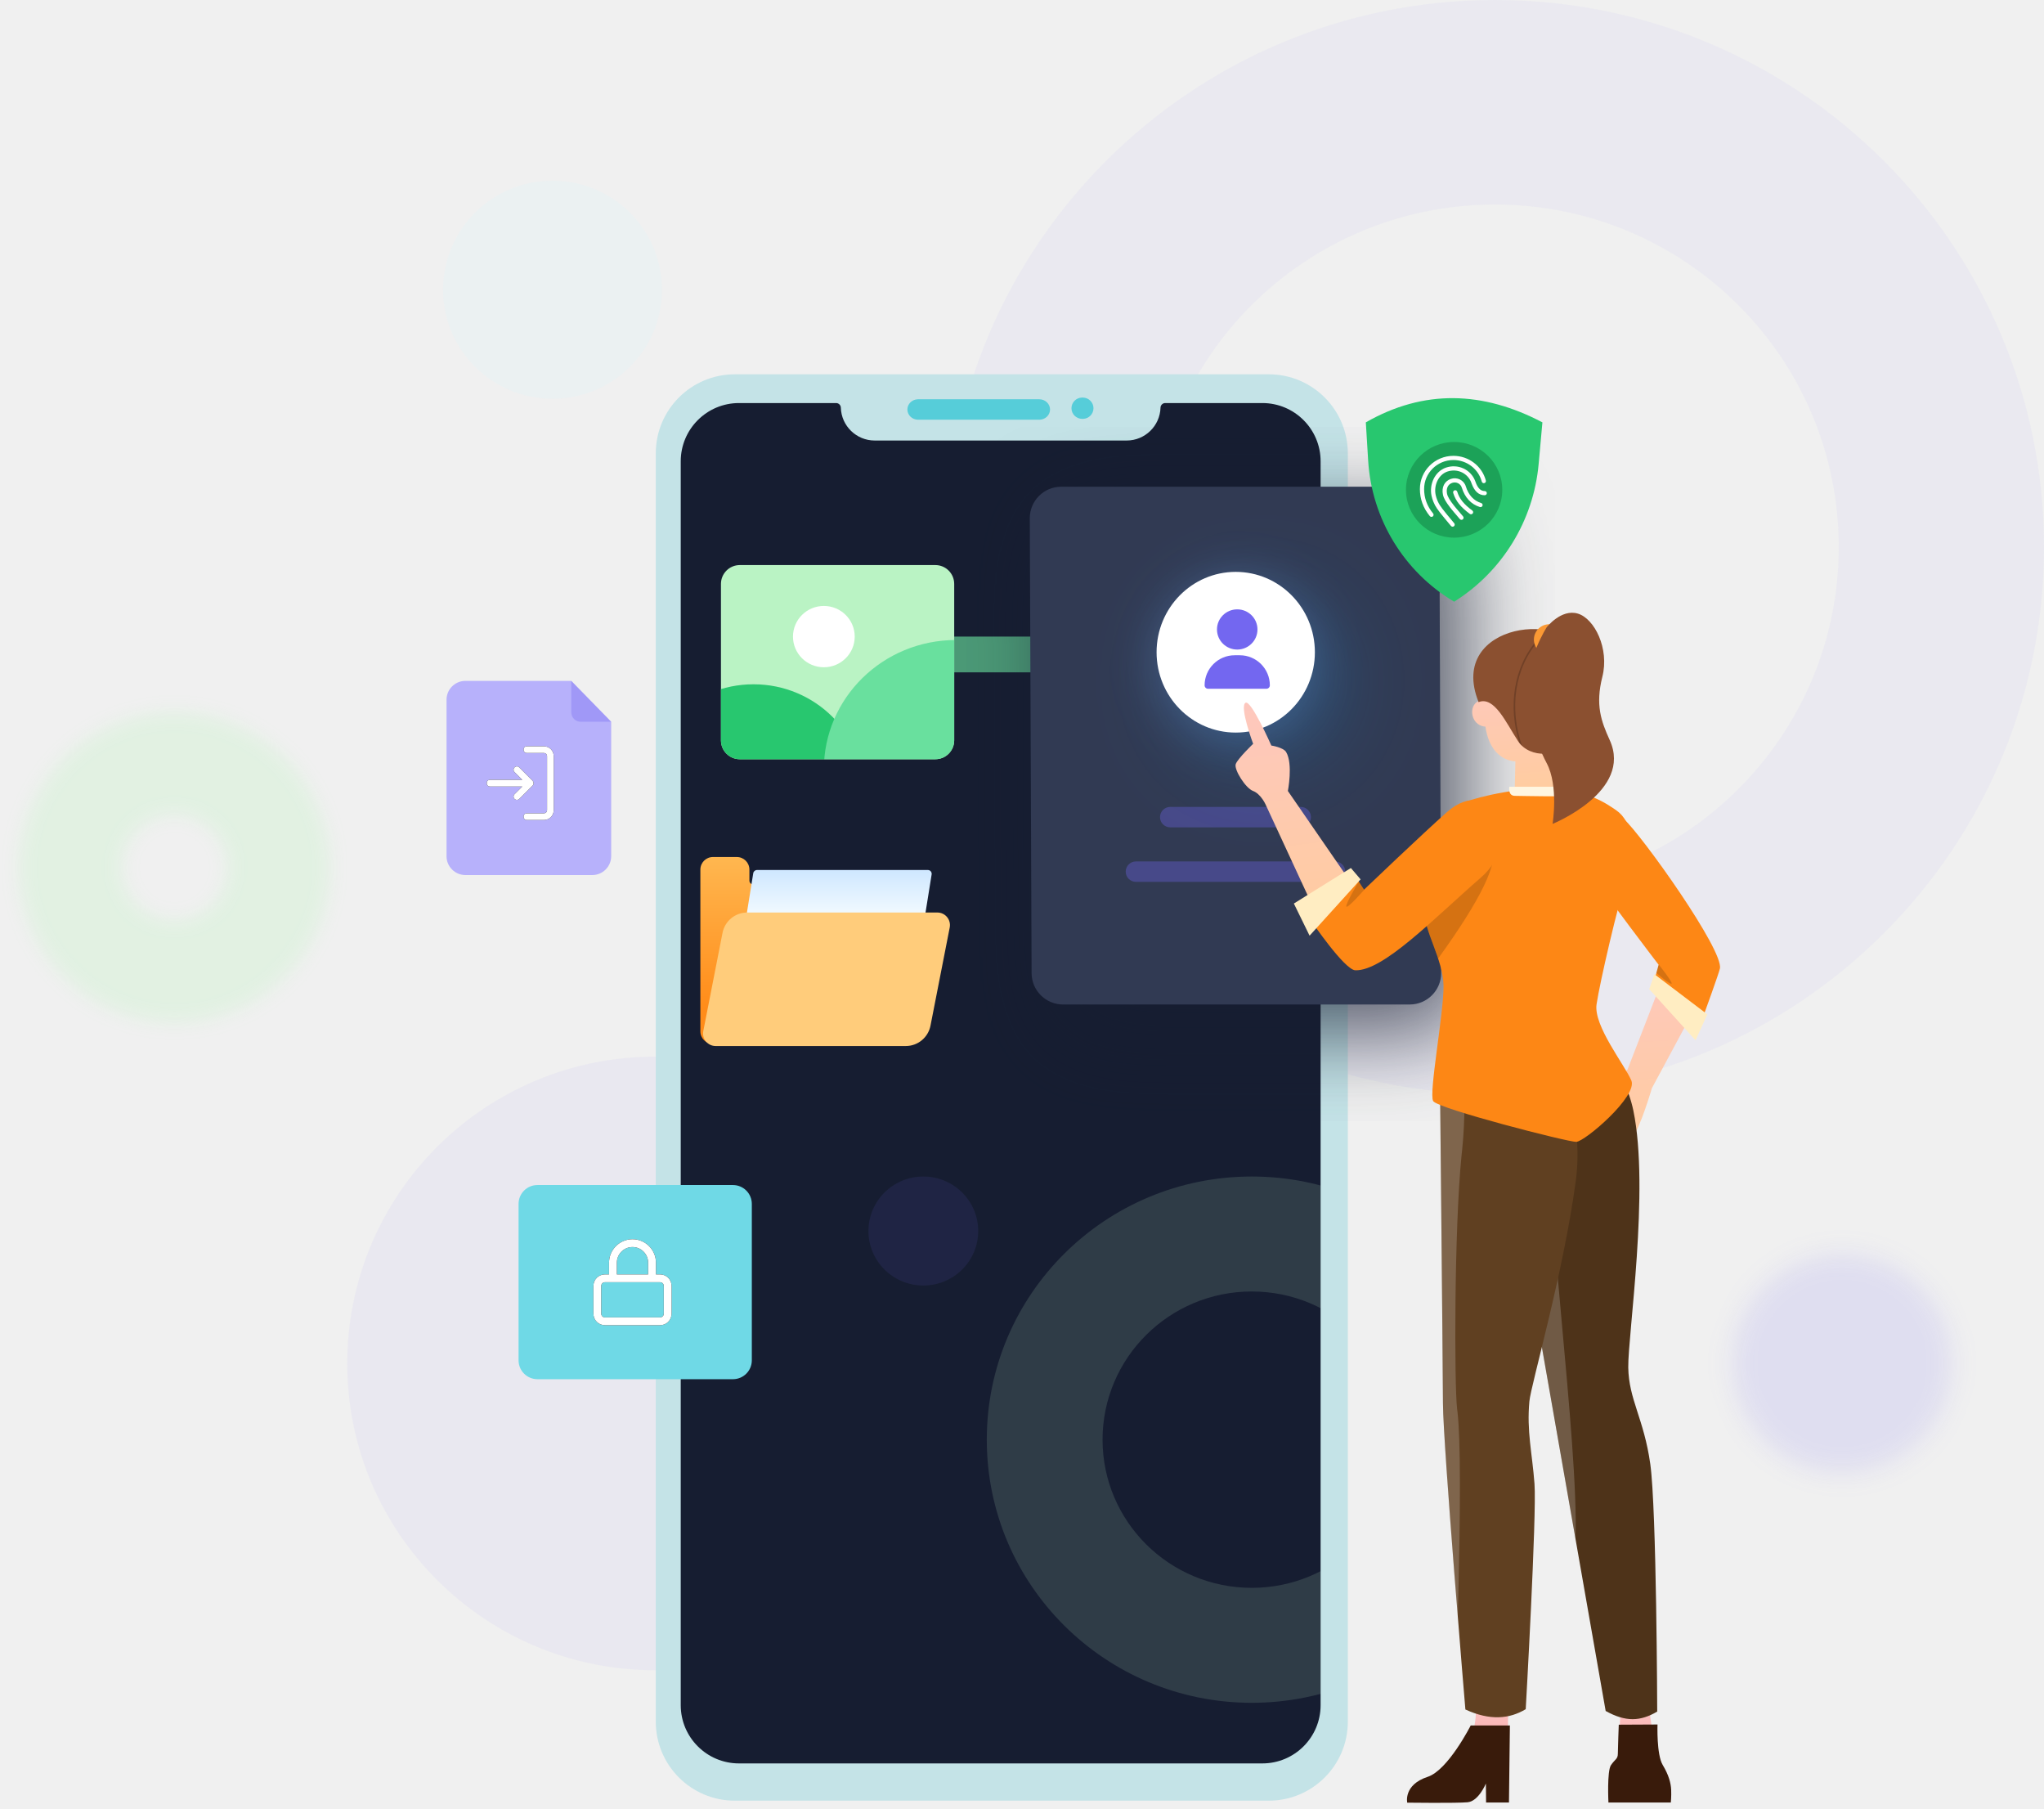
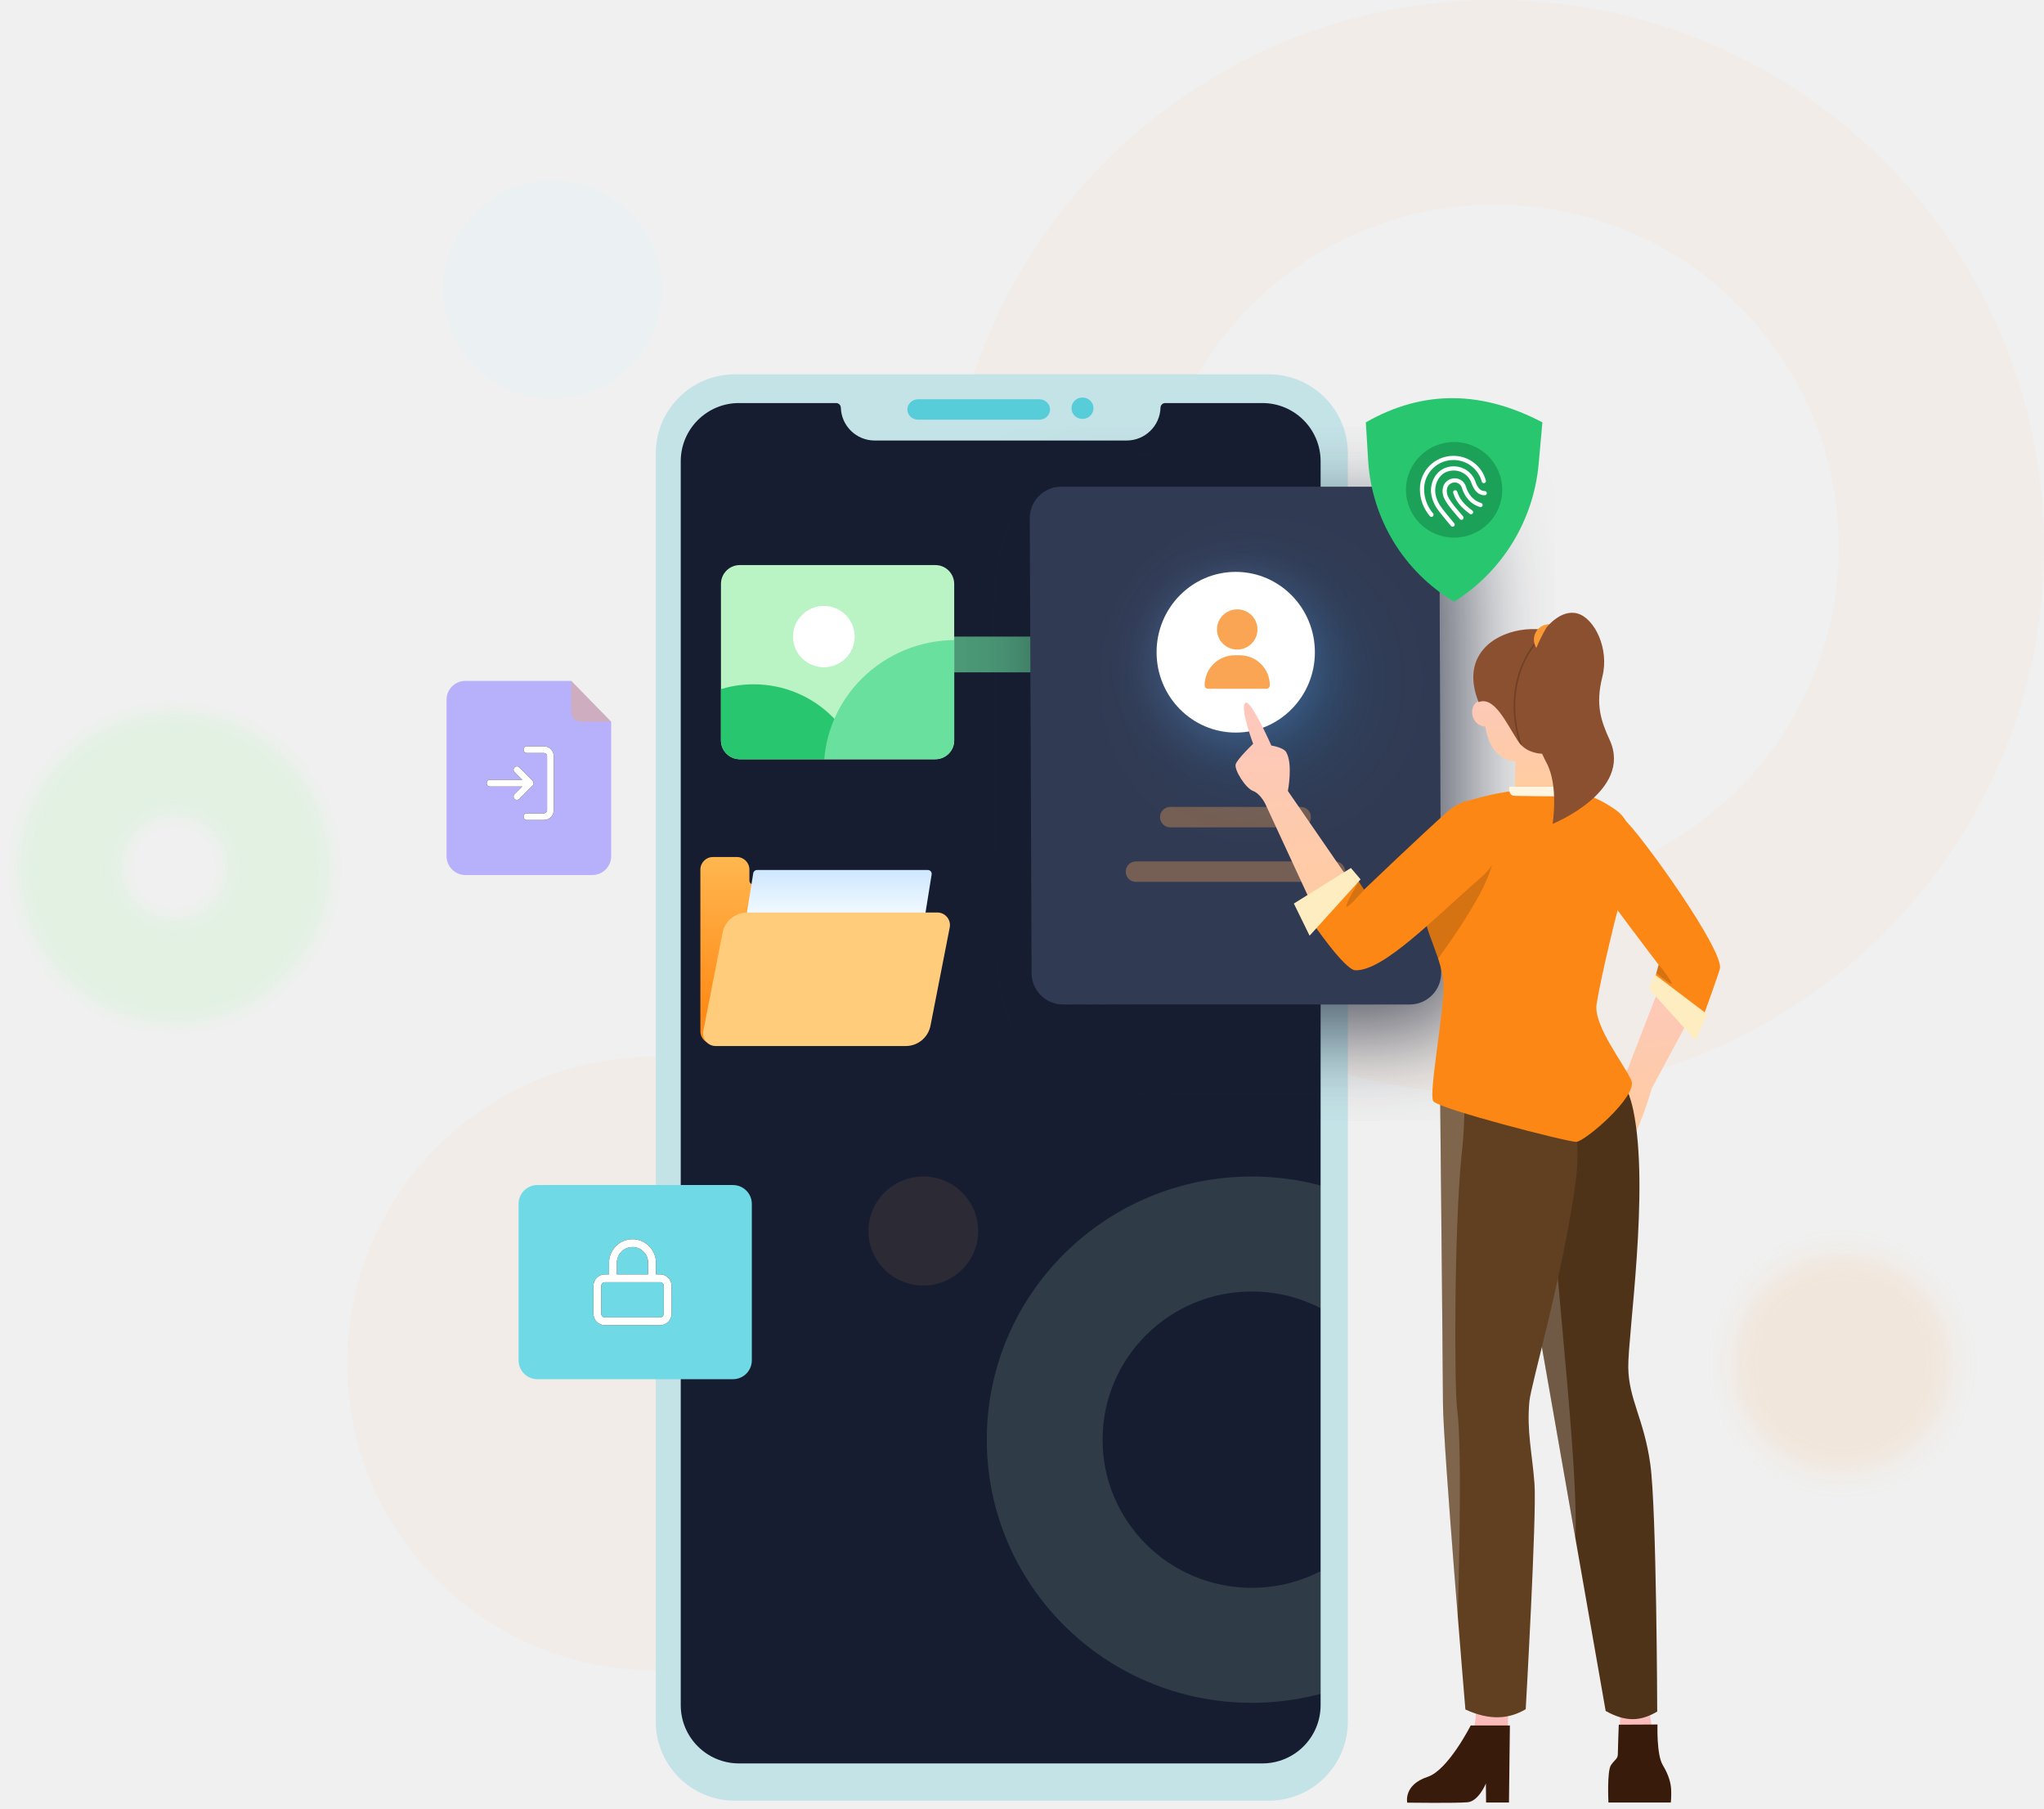
<svg xmlns="http://www.w3.org/2000/svg" width="650" height="575" viewBox="0 0 650 575" fill="none">
  <g id="Illustration">
    <g id="Shape">
-       <path id="Oval" opacity="0.053" fill-rule="evenodd" clip-rule="evenodd" d="M650 173.93C650 77.871 571.829 0 475.402 0C378.974 0 300.804 77.871 300.804 173.93C300.804 269.988 378.974 347.859 475.402 347.859C571.829 347.859 650 269.988 650 173.93ZM366.074 173.93C366.074 113.781 415.022 65.02 475.402 65.02C535.782 65.02 584.729 113.781 584.729 173.93C584.729 234.078 535.782 282.839 475.402 282.839C415.022 282.839 366.074 234.078 366.074 173.93Z" fill="#7367F0" />
+       <path id="Oval" opacity="0.053" fill-rule="evenodd" clip-rule="evenodd" d="M650 173.93C650 77.871 571.829 0 475.402 0C378.974 0 300.804 77.871 300.804 173.93C300.804 269.988 378.974 347.859 475.402 347.859C571.829 347.859 650 269.988 650 173.93ZM366.074 173.93C366.074 113.781 415.022 65.02 475.402 65.02C535.782 65.02 584.729 113.781 584.729 173.93C584.729 234.078 535.782 282.839 475.402 282.839C415.022 282.839 366.074 234.078 366.074 173.93Z" fill="#f9a553" />
      <g id="Oval_2" opacity="0.141" filter="url(#filter0_f)">
        <path fill-rule="evenodd" clip-rule="evenodd" d="M104.993 275.795C104.993 248.563 82.833 226.488 55.497 226.488C28.16 226.488 6 248.563 6 275.795C6 303.027 28.16 325.102 55.497 325.102C82.833 325.102 104.993 303.027 104.993 275.795ZM38.635 275.795C38.635 266.518 46.184 258.998 55.497 258.998C64.809 258.998 72.358 266.518 72.358 275.795C72.358 285.072 64.809 292.592 55.497 292.592C46.184 292.592 38.635 285.072 38.635 275.795Z" fill="#8BF78F" />
      </g>
-       <ellipse id="Oval_3" cx="208.338" cy="433.469" rx="97.905" ry="97.531" fill="#7367F0" fill-opacity="0.061" />
+       <ellipse id="Oval_3" cx="208.338" cy="433.469" rx="97.905" ry="97.531" fill="#f9a553" fill-opacity="0.061" />
      <ellipse id="Oval_4" opacity="0.141" cx="175.702" cy="92.112" rx="34.811" ry="34.678" fill="#CEF5FF" />
      <g id="Oval_5" filter="url(#filter1_f)">
-         <ellipse cx="585.818" cy="433.469" rx="34.811" ry="34.678" fill="#7367F0" fill-opacity="0.136" />
+         <ellipse cx="585.818" cy="433.469" rx="34.811" ry="34.678" fill="#f9a553" fill-opacity="0.136" />
      </g>
    </g>
    <g id="File Organizer">
      <g id="Phone3">
        <path id="Rectangle" fill-rule="evenodd" clip-rule="evenodd" d="M208.539 144.137C208.539 130.254 219.793 119 233.676 119H403.481C417.364 119 428.618 130.254 428.618 144.137V547.336C428.618 561.218 417.364 572.473 403.481 572.473H233.676C219.793 572.473 208.539 561.218 208.539 547.336V144.137Z" fill="#C4E3E7" />
        <g id="Group 48">
          <path id="Rectangle_2" fill-rule="evenodd" clip-rule="evenodd" d="M216.477 146.66C216.477 136.431 224.769 128.138 234.999 128.138H265.888C266.701 128.138 267.366 128.784 267.39 129.597V129.597C267.559 135.419 272.328 140.051 278.153 140.051H358.284C364.108 140.051 368.877 135.419 369.047 129.597V129.597C369.07 128.784 369.736 128.138 370.548 128.138H401.438C411.667 128.138 419.96 136.431 419.96 146.66V542.105C419.96 552.334 411.667 560.627 401.438 560.627H234.999C224.769 560.627 216.477 552.334 216.477 542.105V146.66Z" fill="#161D31" />
          <mask id="mask0" mask-type="alpha" maskUnits="userSpaceOnUse" x="216" y="128" width="204" height="433">
            <path id="Rectangle_3" fill-rule="evenodd" clip-rule="evenodd" d="M216.477 146.66C216.477 136.431 224.769 128.138 234.999 128.138H265.888C266.701 128.138 267.366 128.784 267.39 129.597V129.597C267.559 135.419 272.328 140.051 278.153 140.051H358.284C364.108 140.051 368.877 135.419 369.047 129.597V129.597C369.07 128.784 369.736 128.138 370.548 128.138H401.438C411.667 128.138 419.96 136.431 419.96 146.66V542.105C419.96 552.334 411.667 560.627 401.438 560.627H234.999C224.769 560.627 216.477 552.334 216.477 542.105V146.66Z" fill="white" />
          </mask>
          <g mask="url(#mask0)">
-             <ellipse id="Oval_6" opacity="0.099" cx="293.623" cy="391.368" rx="17.453" ry="17.328" fill="#7367F0" />
+             <ellipse id="Oval_6" opacity="0.099" cx="293.623" cy="391.368" rx="17.453" ry="17.328" fill="#f9a553" />
            <path id="Oval_7" opacity="0.141" fill-rule="evenodd" clip-rule="evenodd" d="M398.068 374.04C444.606 374.04 482.333 411.496 482.333 457.7C482.333 503.904 444.606 541.359 398.068 541.359C351.53 541.359 313.803 503.904 313.803 457.7C313.803 411.496 351.53 374.04 398.068 374.04ZM398.068 410.59C371.862 410.59 350.618 431.682 350.618 457.7C350.618 483.717 371.862 504.809 398.068 504.809C424.274 504.809 445.518 483.717 445.518 457.7C445.518 431.682 424.274 410.59 398.068 410.59Z" fill="#C8F5D0" />
            <path id="Rectangle_4" fill-rule="evenodd" clip-rule="evenodd" d="M241.264 208.075C241.264 204.934 243.809 202.389 246.949 202.389H391.019C394.159 202.389 396.704 204.934 396.704 208.075V208.075C396.704 211.215 394.159 213.76 391.019 213.76H246.949C243.809 213.76 241.264 211.215 241.264 208.075V208.075Z" fill="#68DE9E" fill-opacity="0.642" />
          </g>
        </g>
        <path id="Path" d="M330.508 126.939C332.39 126.939 333.916 128.394 333.916 130.188C333.916 131.942 332.457 133.372 330.632 133.435L330.508 133.437H291.962C290.08 133.437 288.554 131.982 288.554 130.188C288.554 128.433 290.013 127.004 291.838 126.941L291.962 126.939H330.508Z" fill="#56CDD9" />
        <path id="Path_2" d="M344.322 126.397C346.205 126.397 347.731 127.913 347.731 129.782C347.731 131.609 346.272 133.099 344.447 133.164L344.322 133.166H344.143C342.261 133.166 340.734 131.651 340.734 129.782C340.734 127.954 342.193 126.465 344.018 126.4L344.143 126.397H344.322Z" fill="#56CDD9" />
      </g>
      <g id="Icon54">
        <g id="Group 37">
          <path id="Rectangle_5" fill-rule="evenodd" clip-rule="evenodd" d="M222.72 276.463C222.72 274.254 224.511 272.463 226.72 272.463L234.313 272.463C236.523 272.463 238.313 274.254 238.313 276.463V279.966C238.313 280.639 238.859 281.185 239.533 281.185H289.542C291.751 281.185 293.542 282.976 293.542 285.185V327.883C293.542 330.092 291.751 331.883 289.542 331.883H226.72C224.511 331.883 222.72 330.092 222.72 327.883V276.463Z" fill="url(#paint0_linear)" />
          <path id="Rectangle_6" fill-rule="evenodd" clip-rule="evenodd" d="M239.536 277.616C239.631 277.025 240.141 276.59 240.739 276.59H295.061C295.812 276.59 296.384 277.261 296.265 278.003L288.105 328.794C288.01 329.385 287.5 329.82 286.901 329.82H232.579C231.829 329.82 231.256 329.149 231.375 328.408L239.536 277.616Z" fill="url(#paint1_linear)" />
          <path id="Rectangle_7" fill-rule="evenodd" clip-rule="evenodd" d="M298.086 290.108C300.604 290.108 302.496 292.406 302.012 294.877L295.899 326.091C295.163 329.845 291.873 332.554 288.048 332.554H227.579C225.061 332.554 223.17 330.256 223.654 327.785L229.767 296.57C230.502 292.816 233.792 290.108 237.617 290.108L298.086 290.108Z" fill="#FFCC7B" />
        </g>
      </g>
      <g id="Group 28">
        <path id="Rectangle_8" fill-rule="evenodd" clip-rule="evenodd" d="M142 222.468C142 219.154 144.686 216.468 148 216.468H181.667L194.359 229.463V272.197C194.359 275.511 191.673 278.197 188.359 278.197H148C144.686 278.197 142 275.511 142 272.197V222.468Z" fill="#B7B1FB" />
        <g id="Icon">
          <path id="Mask" fill-rule="evenodd" clip-rule="evenodd" d="M176.099 257.505V240.458C176.099 238.647 174.714 237.262 172.903 237.262H167.575C166.935 237.262 166.509 237.688 166.509 238.327C166.509 238.966 166.935 239.393 167.575 239.393H172.903C173.542 239.393 173.968 239.819 173.968 240.458V257.505C173.968 258.144 173.542 258.57 172.903 258.57H167.575C166.935 258.57 166.509 258.996 166.509 259.636C166.509 260.275 166.935 260.701 167.575 260.701H172.903C174.714 260.701 176.099 259.316 176.099 257.505ZM169.599 248.555C169.706 248.875 169.706 249.194 169.599 249.408C169.599 249.514 169.493 249.621 169.386 249.727L165.124 253.989C164.91 254.202 164.591 254.308 164.378 254.308C164.165 254.308 163.845 254.202 163.632 253.989C163.205 253.563 163.205 252.923 163.632 252.497L166.083 250.047H155.853C155.213 250.047 154.787 249.621 154.787 248.981C154.787 248.342 155.213 247.916 155.853 247.916H166.083L163.632 245.465C163.205 245.039 163.205 244.4 163.632 243.974C164.058 243.548 164.697 243.548 165.124 243.974L169.386 248.236C169.439 248.289 169.466 248.342 169.493 248.395C169.519 248.449 169.546 248.502 169.599 248.555Z" fill="black" />
          <mask id="mask1" mask-type="alpha" maskUnits="userSpaceOnUse" x="154" y="237" width="23" height="24">
            <path id="Mask_2" fill-rule="evenodd" clip-rule="evenodd" d="M176.099 257.505V240.458C176.099 238.647 174.714 237.262 172.903 237.262H167.575C166.935 237.262 166.509 237.688 166.509 238.327C166.509 238.966 166.935 239.393 167.575 239.393H172.903C173.542 239.393 173.968 239.819 173.968 240.458V257.505C173.968 258.144 173.542 258.57 172.903 258.57H167.575C166.935 258.57 166.509 258.996 166.509 259.636C166.509 260.275 166.935 260.701 167.575 260.701H172.903C174.714 260.701 176.099 259.316 176.099 257.505ZM169.599 248.555C169.706 248.875 169.706 249.194 169.599 249.408C169.599 249.514 169.493 249.621 169.386 249.727L165.124 253.989C164.91 254.202 164.591 254.308 164.378 254.308C164.165 254.308 163.845 254.202 163.632 253.989C163.205 253.563 163.205 252.923 163.632 252.497L166.083 250.047H155.853C155.213 250.047 154.787 249.621 154.787 248.981C154.787 248.342 155.213 247.916 155.853 247.916H166.083L163.632 245.465C163.205 245.039 163.205 244.4 163.632 243.974C164.058 243.548 164.697 243.548 165.124 243.974L169.386 248.236C169.439 248.289 169.466 248.342 169.493 248.395C169.519 248.449 169.546 248.502 169.599 248.555Z" fill="white" />
          </mask>
          <g mask="url(#mask1)">
            <g id="Icon Color">
              <rect id="ð¨ Icon Color" x="152.656" y="236.196" width="25.575" height="25.57" fill="white" />
            </g>
          </g>
        </g>
-         <path id="Path_3" opacity="0.34" d="M194.358 229.463H184.666C183.009 229.463 181.666 228.12 181.666 226.463V216.468L194.358 229.463Z" fill="#7367F0" />
+         <path id="Path_3" opacity="0.34" d="M194.358 229.463H184.666C183.009 229.463 181.666 228.12 181.666 226.463V216.468L194.358 229.463Z" fill="#f9a553" />
      </g>
      <g id="Group">
        <path id="Rectangle_9" fill-rule="evenodd" clip-rule="evenodd" d="M164.907 382.748C164.907 379.434 167.594 376.748 170.907 376.748H233.082C236.396 376.748 239.082 379.434 239.082 382.748V432.477C239.082 435.791 236.396 438.477 233.082 438.477H170.907C167.594 438.477 164.907 435.791 164.907 432.477V382.748Z" fill="#6FD9E6" />
        <g id="Icon_2">
          <path id="Mask_3" fill-rule="evenodd" clip-rule="evenodd" d="M209.841 405.159H208.598V401.43C208.598 397.328 205.241 393.972 201.138 393.972C197.036 393.972 193.679 397.328 193.679 401.43V405.159H192.436C190.322 405.159 188.706 406.774 188.706 408.888V417.589C188.706 419.702 190.322 421.317 192.436 421.317H209.841C211.954 421.317 213.57 419.702 213.57 417.589V408.888C213.57 406.774 211.954 405.159 209.841 405.159ZM196.165 401.43C196.165 398.695 198.403 396.458 201.138 396.458C203.873 396.458 206.111 398.695 206.111 401.43V405.159H196.165V401.43ZM209.841 418.831C210.587 418.831 211.084 418.334 211.084 417.589V408.888C211.084 408.142 210.587 407.645 209.841 407.645H192.436C191.69 407.645 191.192 408.142 191.192 408.888V417.589C191.192 418.334 191.69 418.831 192.436 418.831H209.841Z" fill="black" />
          <mask id="mask2" mask-type="alpha" maskUnits="userSpaceOnUse" x="188" y="393" width="26" height="29">
            <path id="Mask_4" fill-rule="evenodd" clip-rule="evenodd" d="M209.841 405.159H208.598V401.43C208.598 397.328 205.241 393.972 201.138 393.972C197.036 393.972 193.679 397.328 193.679 401.43V405.159H192.436C190.322 405.159 188.706 406.774 188.706 408.888V417.589C188.706 419.702 190.322 421.317 192.436 421.317H209.841C211.954 421.317 213.57 419.702 213.57 417.589V408.888C213.57 406.774 211.954 405.159 209.841 405.159ZM196.165 401.43C196.165 398.695 198.403 396.458 201.138 396.458C203.873 396.458 206.111 398.695 206.111 401.43V405.159H196.165V401.43ZM209.841 418.831C210.587 418.831 211.084 418.334 211.084 417.589V408.888C211.084 408.142 210.587 407.645 209.841 407.645H192.436C191.69 407.645 191.192 408.142 191.192 408.888V417.589C191.192 418.334 191.69 418.831 192.436 418.831H209.841Z" fill="white" />
          </mask>
          <g mask="url(#mask2)">
            <g id="Icon Color_2">
              <rect id="ð¨ Icon Color_2" x="186.22" y="392.729" width="29.837" height="29.832" fill="white" />
            </g>
          </g>
        </g>
      </g>
      <g id="Group 34">
        <path id="Rectangle_10" d="M229.265 185.646C229.265 182.333 231.951 179.646 235.265 179.646H297.44C300.754 179.646 303.44 182.333 303.44 185.646V235.376C303.44 238.69 300.754 241.376 297.44 241.376H235.265C231.951 241.376 229.265 238.69 229.265 235.376V185.646Z" fill="#BAF3C4" />
        <mask id="mask3" mask-type="alpha" maskUnits="userSpaceOnUse" x="229" y="179" width="75" height="63">
          <path id="Rectangle_11" d="M229.265 185.646C229.265 182.333 231.951 179.646 235.265 179.646H297.44C300.754 179.646 303.44 182.333 303.44 185.646V235.376C303.44 238.69 300.754 241.376 297.44 241.376H235.265C231.951 241.376 229.265 238.69 229.265 235.376V185.646Z" fill="white" />
        </mask>
        <g mask="url(#mask3)">
          <ellipse id="Oval_8" cx="261.989" cy="202.389" rx="9.817" ry="9.747" fill="white" />
          <ellipse id="Oval_9" cx="239.627" cy="252.747" rx="35.451" ry="35.197" fill="#28C76F" />
          <ellipse id="Oval_10" cx="303.986" cy="244.625" rx="41.996" ry="41.153" fill="#69E09E" />
        </g>
      </g>
      <g id="Group 23">
        <g id="Rectangle_12" filter="url(#filter2_d)">
          <path fill-rule="evenodd" clip-rule="evenodd" d="M327.477 164.778C327.455 159.239 331.939 154.738 337.477 154.738H447.72C453.227 154.738 457.698 159.191 457.72 164.698L458.295 309.31C458.317 314.848 453.833 319.35 448.295 319.35H338.052C332.545 319.35 328.074 314.897 328.052 309.39L327.477 164.778Z" fill="#313A53" />
        </g>
-         <path id="Rectangle_13" opacity="0.34" d="M368.889 259.786C368.889 257.992 370.343 256.537 372.138 256.537H413.635C415.43 256.537 416.884 257.992 416.884 259.786V259.786C416.884 261.581 415.43 263.035 413.635 263.035H372.138C370.343 263.035 368.889 261.581 368.889 259.786V259.786Z" fill="#7367F0" />
-         <path id="Rectangle_14" opacity="0.34" d="M357.98 277.114C357.98 275.32 359.435 273.865 361.229 273.865H424.543C426.338 273.865 427.792 275.32 427.792 277.114V277.114C427.792 278.908 426.338 280.363 424.543 280.363H361.229C359.435 280.363 357.98 278.908 357.98 277.114V277.114Z" fill="#7367F0" />
+         <path id="Rectangle_13" opacity="0.34" d="M368.889 259.786C368.889 257.992 370.343 256.537 372.138 256.537H413.635C415.43 256.537 416.884 257.992 416.884 259.786V259.786C416.884 261.581 415.43 263.035 413.635 263.035H372.138C370.343 263.035 368.889 261.581 368.889 259.786V259.786Z" fill="#f9a553" />
+         <path id="Rectangle_14" opacity="0.34" d="M357.98 277.114C357.98 275.32 359.435 273.865 361.229 273.865H424.543C426.338 273.865 427.792 275.32 427.792 277.114V277.114C427.792 278.908 426.338 280.363 424.543 280.363H361.229C359.435 280.363 357.98 278.908 357.98 277.114V277.114Z" fill="#f9a553" />
        <g id="Icon8">
          <g id="Oval_11" filter="url(#filter3_dd)">
            <ellipse cx="392.968" cy="207.357" rx="25.17" ry="25.545" fill="white" />
          </g>
          <g id="Group 70">
-             <path id="Combined Shape" fill-rule="evenodd" clip-rule="evenodd" d="M393.443 206.51C396.999 206.51 399.882 203.648 399.882 200.117C399.882 196.587 396.999 193.725 393.443 193.725C389.887 193.725 387.004 196.587 387.004 200.117C387.004 203.648 389.887 206.51 393.443 206.51ZM392.631 208.32C387.35 208.32 383.069 212.601 383.069 217.881C383.069 218.485 383.559 218.974 384.162 218.974H402.724C403.327 218.974 403.817 218.485 403.817 217.881C403.817 212.601 399.536 208.32 394.255 208.32H392.631Z" fill="#7367F0" />
+             <path id="Combined Shape" fill-rule="evenodd" clip-rule="evenodd" d="M393.443 206.51C396.999 206.51 399.882 203.648 399.882 200.117C399.882 196.587 396.999 193.725 393.443 193.725C389.887 193.725 387.004 196.587 387.004 200.117C387.004 203.648 389.887 206.51 393.443 206.51ZM392.631 208.32C387.35 208.32 383.069 212.601 383.069 217.881C383.069 218.485 383.559 218.974 384.162 218.974H402.724C403.327 218.974 403.817 218.485 403.817 217.881C403.817 212.601 399.536 208.32 394.255 208.32H392.631Z" fill="#f9a553" />
          </g>
        </g>
      </g>
      <g id="Wom3.5">
        <g id="RArm">
          <path id="Path_4" fill-rule="evenodd" clip-rule="evenodd" d="M517.545 340.072C517.545 340.072 505.347 352.052 506.095 353.223C506.843 354.403 512.99 351.663 512.99 351.663C512.99 351.663 505.321 364.247 506.899 365.214C508.476 366.181 516.545 364.223 519.019 361.629C521.494 359.035 525.312 345.945 525.312 345.945L543.865 311.45L530.41 306.827L517.545 340.072Z" fill="url(#paint2_linear)" />
          <path id="Path_5" fill-rule="evenodd" clip-rule="evenodd" d="M505.088 276.306C510.211 284.208 527.455 306.729 527.455 306.729L526.198 311.222L542.045 322.008C542.045 322.008 546.547 309.66 546.938 307.923C548.226 302.193 522.192 265.626 516.362 260.342C507.184 252.022 497.26 264.229 505.088 276.306Z" fill="#FD8715" />
          <path id="Path_6" fill-rule="evenodd" clip-rule="evenodd" d="M531.576 312.707C531.872 312.135 527.48 306.648 527.48 306.648L526.736 309.316C526.736 309.316 531.281 313.28 531.576 312.707Z" fill="black" fill-opacity="0.16" />
          <path id="Path 70" fill-rule="evenodd" clip-rule="evenodd" d="M526.1 309.714L542.936 322.479L539.184 330.734L524.464 314.478L526.1 309.714Z" fill="#FFEDC2" />
        </g>
        <g id="RLeg">
          <path id="Path_7" fill-rule="evenodd" clip-rule="evenodd" d="M515.472 542.024L514.537 557.842L526.524 558.152L524.271 542.024H515.472Z" fill="url(#paint3_linear)" />
          <path id="Path_8" fill-rule="evenodd" clip-rule="evenodd" d="M527.092 548.256C527.092 548.256 526.756 557.782 528.743 561.108C530.743 564.433 531.348 567.012 531.437 569.001C531.531 571.133 531.328 573.065 531.328 573.065H511.488C511.488 573.065 510.991 563.042 512.305 561.152C513.619 559.263 514.481 559.23 514.481 557.56C514.492 555.89 514.776 548.318 514.776 548.318L527.092 548.256Z" fill="#391B0B" />
          <path id="Path_9" fill-rule="evenodd" clip-rule="evenodd" d="M473.239 330.841L504.336 327.485L504.793 327.906C507.009 330.003 516.641 339.739 519.408 353.048C524.633 378.173 517.64 424.578 517.795 434.753C517.943 444.929 522.786 451.069 524.799 465.456C526.811 479.843 527.001 544.143 527.001 544.143C521.665 547.283 516.97 547.507 510.607 543.955L473.239 330.841Z" fill="#4E3319" />
          <path id="Path_10" fill-rule="evenodd" clip-rule="evenodd" d="M501.016 489.256L473.239 330.841L490.529 328.975C491.299 384.008 502.052 458.397 501.016 489.256Z" fill="white" fill-opacity="0.192" />
        </g>
        <g id="LLeg">
          <path id="Path_11" fill-rule="evenodd" clip-rule="evenodd" d="M479.609 540.361L469.387 540.526C469.387 540.526 470.059 551.06 466.128 554.628L465.913 554.815C461.168 558.764 479.476 557.339 479.476 557.339L479.609 540.361Z" fill="url(#paint4_linear)" />
          <path id="Path_12" fill-rule="evenodd" clip-rule="evenodd" d="M480.151 548.573L479.857 573.056L472.578 573.061L472.515 567.028C472.515 567.028 470.219 572.653 466.71 572.978C463.191 573.303 447.509 573.104 447.509 573.104C447.509 573.104 446.206 567.456 454.012 564.891C460.505 562.759 467.684 548.573 467.684 548.573H480.151Z" fill="#391B0B" />
          <path id="Path_13" fill-rule="evenodd" clip-rule="evenodd" d="M457.814 333.019L492.733 331.844L492.994 332.323C494.688 335.514 503.972 354.195 501.106 375.428C497.082 405.232 486.853 440.171 486.352 445.509C485.459 455.025 487.245 461.915 487.977 471.744C488.709 481.573 485.185 543.391 485.185 543.391C480.003 546.485 473.837 547.092 465.998 543.484C465.998 543.484 458.921 459.518 458.869 446.229C458.817 432.941 457.814 333.019 457.814 333.019Z" fill="#604021" />
          <path id="Path_14" fill-rule="evenodd" clip-rule="evenodd" d="M465 365.255L464.768 367.463C462.441 390.748 462.458 440.198 463.36 447.824L463.483 448.807C464.483 457.412 464.515 479.26 463.58 514.35L462.364 499.208C460.058 470.072 458.893 452.412 458.869 446.229L458.827 439.83C458.626 413.956 457.814 333.018 457.814 333.018L465.179 332.771C465.966 345.547 465.906 356.375 465 365.255Z" fill="white" fill-opacity="0.192" />
        </g>
        <g id="Head">
          <path id="Path_15" fill-rule="evenodd" clip-rule="evenodd" d="M471.13 222.653C466.834 223.12 467.138 230.619 472.368 231.011C473.437 238.24 477.25 241.684 481.898 242.083L481.64 253.018L502.199 253.006C502.199 253.006 496.41 245.281 496.699 234.706C496.987 224.13 496.505 214.196 496.505 214.196L469.876 214.67L471.13 222.653Z" fill="url(#paint5_linear)" />
          <path id="Path_16" fill-rule="evenodd" clip-rule="evenodd" d="M470.195 223.215C475.199 221.25 478.896 229.709 482.725 235.589C486.554 241.468 496.474 240.469 497.841 235.589C503.017 224.899 507.478 210.367 501.438 209.174C500.587 193.726 459.859 197.373 470.195 223.215Z" fill="#8B5030" />
          <path id="Combined Shape_2" fill-rule="evenodd" clip-rule="evenodd" d="M498.141 203.079H489.281H489.169L489.095 203.162C481.246 211.86 479.5 224.681 483.191 236.235C483.447 236.556 483.724 236.853 484.017 237.126C479.932 225.481 481.513 212.381 489.392 203.579H498.734C498.544 203.406 498.346 203.24 498.141 203.079Z" fill="black" fill-opacity="0.199" />
          <ellipse id="Oval_12" cx="492.697" cy="203.329" rx="4.909" ry="4.873" fill="#FB9934" />
        </g>
        <g id="Body">
          <path id="Path_17" fill-rule="evenodd" clip-rule="evenodd" d="M465.736 255.135C461.149 261.825 453.505 284.53 453.071 289.637C452.583 295.529 458.945 304.915 459.049 313.444C459.142 321.974 454.304 347.658 455.758 350.058C457.2 352.457 498.554 363.079 501.252 363.022C503.939 362.964 520.901 348.507 518.773 343.511C516.633 338.515 506.7 326.099 507.712 319.292C508.712 312.485 514.521 287.36 517.405 278.809C520.278 270.257 519.32 261.279 513.959 257.6C511.305 255.779 504.226 250.606 491.619 250.63C479.012 250.654 466.092 254.617 465.736 255.135Z" fill="#FD8715" />
          <path id="Path 68" fill-rule="evenodd" clip-rule="evenodd" d="M479.971 250.141C479.971 250.141 479.44 253.018 481.763 253.018C484.085 253.018 499.665 253.527 501.774 252.617C503.884 251.708 503.251 250.141 503.251 250.141H479.971Z" fill="#FFF6E1" />
          <path id="Path_18" fill-rule="evenodd" clip-rule="evenodd" d="M459.078 269.604L459.219 269.533C467.714 265.323 472.817 265.137 474.527 268.975C476.738 273.937 471.004 285.858 457.327 304.74C455.448 299.013 452.746 293.553 453.071 289.637C453.322 286.681 455.988 277.832 459.078 269.604Z" fill="black" fill-opacity="0.16" />
        </g>
        <g id="LArm">
          <path id="Path_19" fill-rule="evenodd" clip-rule="evenodd" d="M402.413 255.658C402.413 255.658 400.883 252.36 398.477 251.468C396.072 250.576 392.393 244.665 392.962 242.949C393.531 241.233 398.507 236.473 398.507 236.473C398.507 236.473 394.108 224.753 396.056 223.43C397.777 222.261 404.291 237.023 404.291 237.023C404.291 237.023 408.121 237.596 409.004 239.106C411.232 242.91 409.548 251.468 409.548 251.468L432.156 284.267L421.782 297.472L402.413 255.658Z" fill="url(#paint6_linear)" />
          <path id="Path_20" fill-rule="evenodd" clip-rule="evenodd" d="M460.125 258.201C452.479 264.945 433.777 282.836 433.777 282.836C433.777 282.836 430.999 278.609 430.999 278.609L417.013 292.828C417.013 292.828 427.563 308.364 430.999 308.473C439.95 308.756 455.989 291.976 471.068 278.874C484.588 267.126 474.377 245.631 460.125 258.201Z" fill="#FD8715" />
          <path id="Path_21" fill-rule="evenodd" clip-rule="evenodd" d="M433.832 282.857C433.832 282.857 428.586 288.881 428.153 288.224C427.72 287.567 432.11 280.244 432.11 280.244L433.832 282.857Z" fill="black" fill-opacity="0.16" />
          <path id="Path 69" fill-rule="evenodd" clip-rule="evenodd" d="M432.673 279.567L416.452 297.472L411.454 287.254L429.587 275.957L432.673 279.567Z" fill="#FFEDC2" />
        </g>
        <path id="Path_22" fill-rule="evenodd" clip-rule="evenodd" d="M491.835 199.45C491.835 199.45 496.429 193.51 501.733 195.069C507.037 196.627 511.834 206.18 509.556 215.159C507.29 224.14 509.159 229.262 511.909 235.315C519.295 251.595 493.721 261.933 493.721 261.933C493.721 261.933 495.717 249.869 491.835 242.584C487.838 235.082 485.568 225.461 485.568 219.574C485.568 209.336 491.835 199.45 491.835 199.45Z" fill="#8B5030" />
      </g>
      <g id="Group 39">
        <path id="Rectangle_15" fill-rule="evenodd" clip-rule="evenodd" d="M434.338 134.277C452.818 123.705 471.55 124.331 490.493 134.277L489.293 147.546C487.666 165.529 477.722 181.716 462.415 191.295V191.295V191.295C446.446 181.783 436.213 164.989 435.08 146.435L434.338 134.277Z" fill="#28C76F" />
        <ellipse id="Oval_13" cx="462.416" cy="155.723" rx="15.315" ry="15.205" fill="#1CA258" />
        <g id="Group 40">
          <path id="Path_23" fill-rule="evenodd" clip-rule="evenodd" d="M462.197 144.922C467.068 144.922 471.284 148.181 472.507 152.778C472.602 153.133 472.388 153.497 472.031 153.591C471.673 153.685 471.306 153.473 471.212 153.118C470.143 149.102 466.456 146.252 462.197 146.252C457.048 146.252 452.875 150.381 452.875 155.472C452.875 158.346 453.824 160.929 455.734 163.247C455.969 163.531 455.927 163.95 455.64 164.183C455.354 164.415 454.932 164.374 454.697 164.089C452.593 161.537 451.535 158.656 451.535 155.472C451.535 149.645 456.309 144.922 462.197 144.922Z" fill="white" />
          <path id="Path_24" fill-rule="evenodd" clip-rule="evenodd" d="M459.827 148.663C463.619 147.367 467.713 149.243 469.112 152.912L469.188 153.122C469.907 155.195 470.885 156.133 472.136 156.117C472.506 156.112 472.81 156.406 472.814 156.774C472.819 157.141 472.523 157.443 472.153 157.447C470.288 157.471 468.903 156.203 468.011 153.807L467.921 153.555C466.843 150.448 463.432 148.838 460.263 149.921C457.41 150.896 455.885 154.344 456.556 157.383C456.686 157.975 456.851 158.506 457.064 159.018L457.255 159.46C457.891 160.856 458.718 161.903 462.454 166.36C462.69 166.643 462.652 167.062 462.367 167.297C462.083 167.532 461.66 167.493 461.423 167.211L459.42 164.808C457.016 161.896 456.473 161.066 455.867 159.626L455.825 159.525C455.582 158.939 455.393 158.334 455.246 157.668C454.441 154.017 456.272 149.879 459.827 148.663Z" fill="white" />
          <path id="Path_25" fill-rule="evenodd" clip-rule="evenodd" d="M461.375 152.255C463.339 151.583 465.512 152.632 466.122 154.593C467.003 157.418 468.623 159.173 471.015 159.927C471.368 160.038 471.563 160.412 471.451 160.762C471.339 161.112 470.962 161.306 470.61 161.195C467.779 160.303 465.847 158.21 464.842 154.986C464.458 153.753 463.07 153.083 461.811 153.513C460.471 153.971 459.808 155.254 460.174 157.01C460.359 157.903 461.094 159.119 462.345 160.703L462.558 160.971C462.734 161.19 462.918 161.414 463.118 161.653L465.271 164.182C465.507 164.465 465.467 164.885 465.182 165.119C464.897 165.353 464.474 165.313 464.238 165.03L462.516 163.012L462.085 162.501C461.881 162.256 461.692 162.026 461.511 161.801L461.077 161.252C459.831 159.642 459.089 158.372 458.861 157.279C458.364 154.891 459.373 152.939 461.375 152.255Z" fill="white" />
          <path id="Path_26" fill-rule="evenodd" clip-rule="evenodd" d="M462.568 155.878C462.922 155.77 463.296 155.968 463.405 156.319C464.127 158.66 465.541 160.321 468.201 162.304C468.497 162.524 468.557 162.941 468.335 163.235C468.113 163.529 467.693 163.588 467.397 163.368C464.531 161.231 462.944 159.368 462.123 156.709C462.015 156.358 462.214 155.986 462.568 155.878Z" fill="white" />
        </g>
      </g>
    </g>
  </g>
  <defs>
    <filter id="filter0_f" x="0.563" y="221.051" width="109.866" height="109.487" filterUnits="userSpaceOnUse" color-interpolation-filters="sRGB">
      <feFlood flood-opacity="0" result="BackgroundImageFix" />
      <feBlend mode="normal" in="SourceGraphic" in2="BackgroundImageFix" result="shape" />
      <feGaussianBlur stdDeviation="2.718" result="effect1_foregroundBlur" />
    </filter>
    <filter id="filter1_f" x="542.852" y="390.637" width="85.931" height="85.665" filterUnits="userSpaceOnUse" color-interpolation-filters="sRGB">
      <feFlood flood-opacity="0" result="BackgroundImageFix" />
      <feBlend mode="normal" in="SourceGraphic" in2="BackgroundImageFix" result="shape" />
      <feGaussianBlur stdDeviation="4.077" result="effect1_foregroundBlur" />
    </filter>
    <filter id="filter2_d" x="307.478" y="135.738" width="186.818" height="220.612" filterUnits="userSpaceOnUse" color-interpolation-filters="sRGB">
      <feFlood flood-opacity="0" result="BackgroundImageFix" />
      <feColorMatrix in="SourceAlpha" type="matrix" values="0 0 0 0 0 0 0 0 0 0 0 0 0 0 0 0 0 0 127 0" />
      <feOffset dx="8" dy="9" />
      <feGaussianBlur stdDeviation="14" />
      <feColorMatrix type="matrix" values="0 0 0 0 0.086 0 0 0 0 0.114 0 0 0 0 0.192 0 0 0 0.7 0" />
      <feBlend mode="normal" in2="BackgroundImageFix" result="effect1_dropShadow" />
      <feBlend mode="normal" in="SourceGraphic" in2="effect1_dropShadow" result="shape" />
    </filter>
    <filter id="filter3_dd" x="347.798" y="162.812" width="106.341" height="107.09" filterUnits="userSpaceOnUse" color-interpolation-filters="sRGB">
      <feFlood flood-opacity="0" result="BackgroundImageFix" />
      <feColorMatrix in="SourceAlpha" type="matrix" values="0 0 0 0 0 0 0 0 0 0 0 0 0 0 0 0 0 0 127 0" />
      <feOffset dx="8" dy="9" />
      <feGaussianBlur stdDeviation="14" />
      <feColorMatrix type="matrix" values="0 0 0 0 0.076 0 0 0 0 0.583 0 0 0 0 0.879 0 0 0 0.229 0" />
      <feBlend mode="normal" in2="BackgroundImageFix" result="effect1_dropShadow" />
      <feColorMatrix in="SourceAlpha" type="matrix" values="0 0 0 0 0 0 0 0 0 0 0 0 0 0 0 0 0 0 127 0" />
      <feOffset dy="2" />
      <feGaussianBlur stdDeviation="7.5" />
      <feColorMatrix type="matrix" values="0 0 0 0 0.504 0 0 0 0 0.7 0 0 0 0 1 0 0 0 0.234 0" />
      <feBlend mode="normal" in2="effect1_dropShadow" result="effect2_dropShadow" />
      <feBlend mode="normal" in="SourceGraphic" in2="effect2_dropShadow" result="shape" />
    </filter>
    <linearGradient id="paint0_linear" x1="299.098" y1="320.699" x2="299.098" y2="251.956" gradientUnits="userSpaceOnUse">
      <stop stop-color="#FF8C19" />
      <stop offset="1" stop-color="#FFC967" />
    </linearGradient>
    <linearGradient id="paint1_linear" x1="290.964" y1="293.294" x2="290.964" y2="261.963" gradientUnits="userSpaceOnUse">
      <stop stop-color="#F8FDFF" />
      <stop offset="1" stop-color="#AAD4FF" />
    </linearGradient>
    <linearGradient id="paint2_linear" x1="502.994" y1="290.908" x2="507.069" y2="361.835" gradientUnits="userSpaceOnUse">
      <stop stop-color="#FDC6C6" />
      <stop offset="1" stop-color="#FFCCA1" />
    </linearGradient>
    <linearGradient id="paint3_linear" x1="512.463" y1="538.098" x2="514.125" y2="557.265" gradientUnits="userSpaceOnUse">
      <stop stop-color="#FDC6C6" />
      <stop offset="1" stop-color="#FAB2B2" />
    </linearGradient>
    <linearGradient id="paint4_linear" x1="462.622" y1="536.167" x2="464.195" y2="556.674" gradientUnits="userSpaceOnUse">
      <stop stop-color="#FDC6C6" />
      <stop offset="1" stop-color="#FAB2B2" />
    </linearGradient>
    <linearGradient id="paint5_linear" x1="462.262" y1="204.745" x2="465.66" y2="250.978" gradientUnits="userSpaceOnUse">
      <stop stop-color="#FDC6C6" />
      <stop offset="1" stop-color="#FFCCA1" />
    </linearGradient>
    <linearGradient id="paint6_linear" x1="386.111" y1="205.324" x2="396.752" y2="292.76" gradientUnits="userSpaceOnUse">
      <stop stop-color="#FDC6C6" />
      <stop offset="1" stop-color="#FFCCA1" />
    </linearGradient>
  </defs>
</svg>
